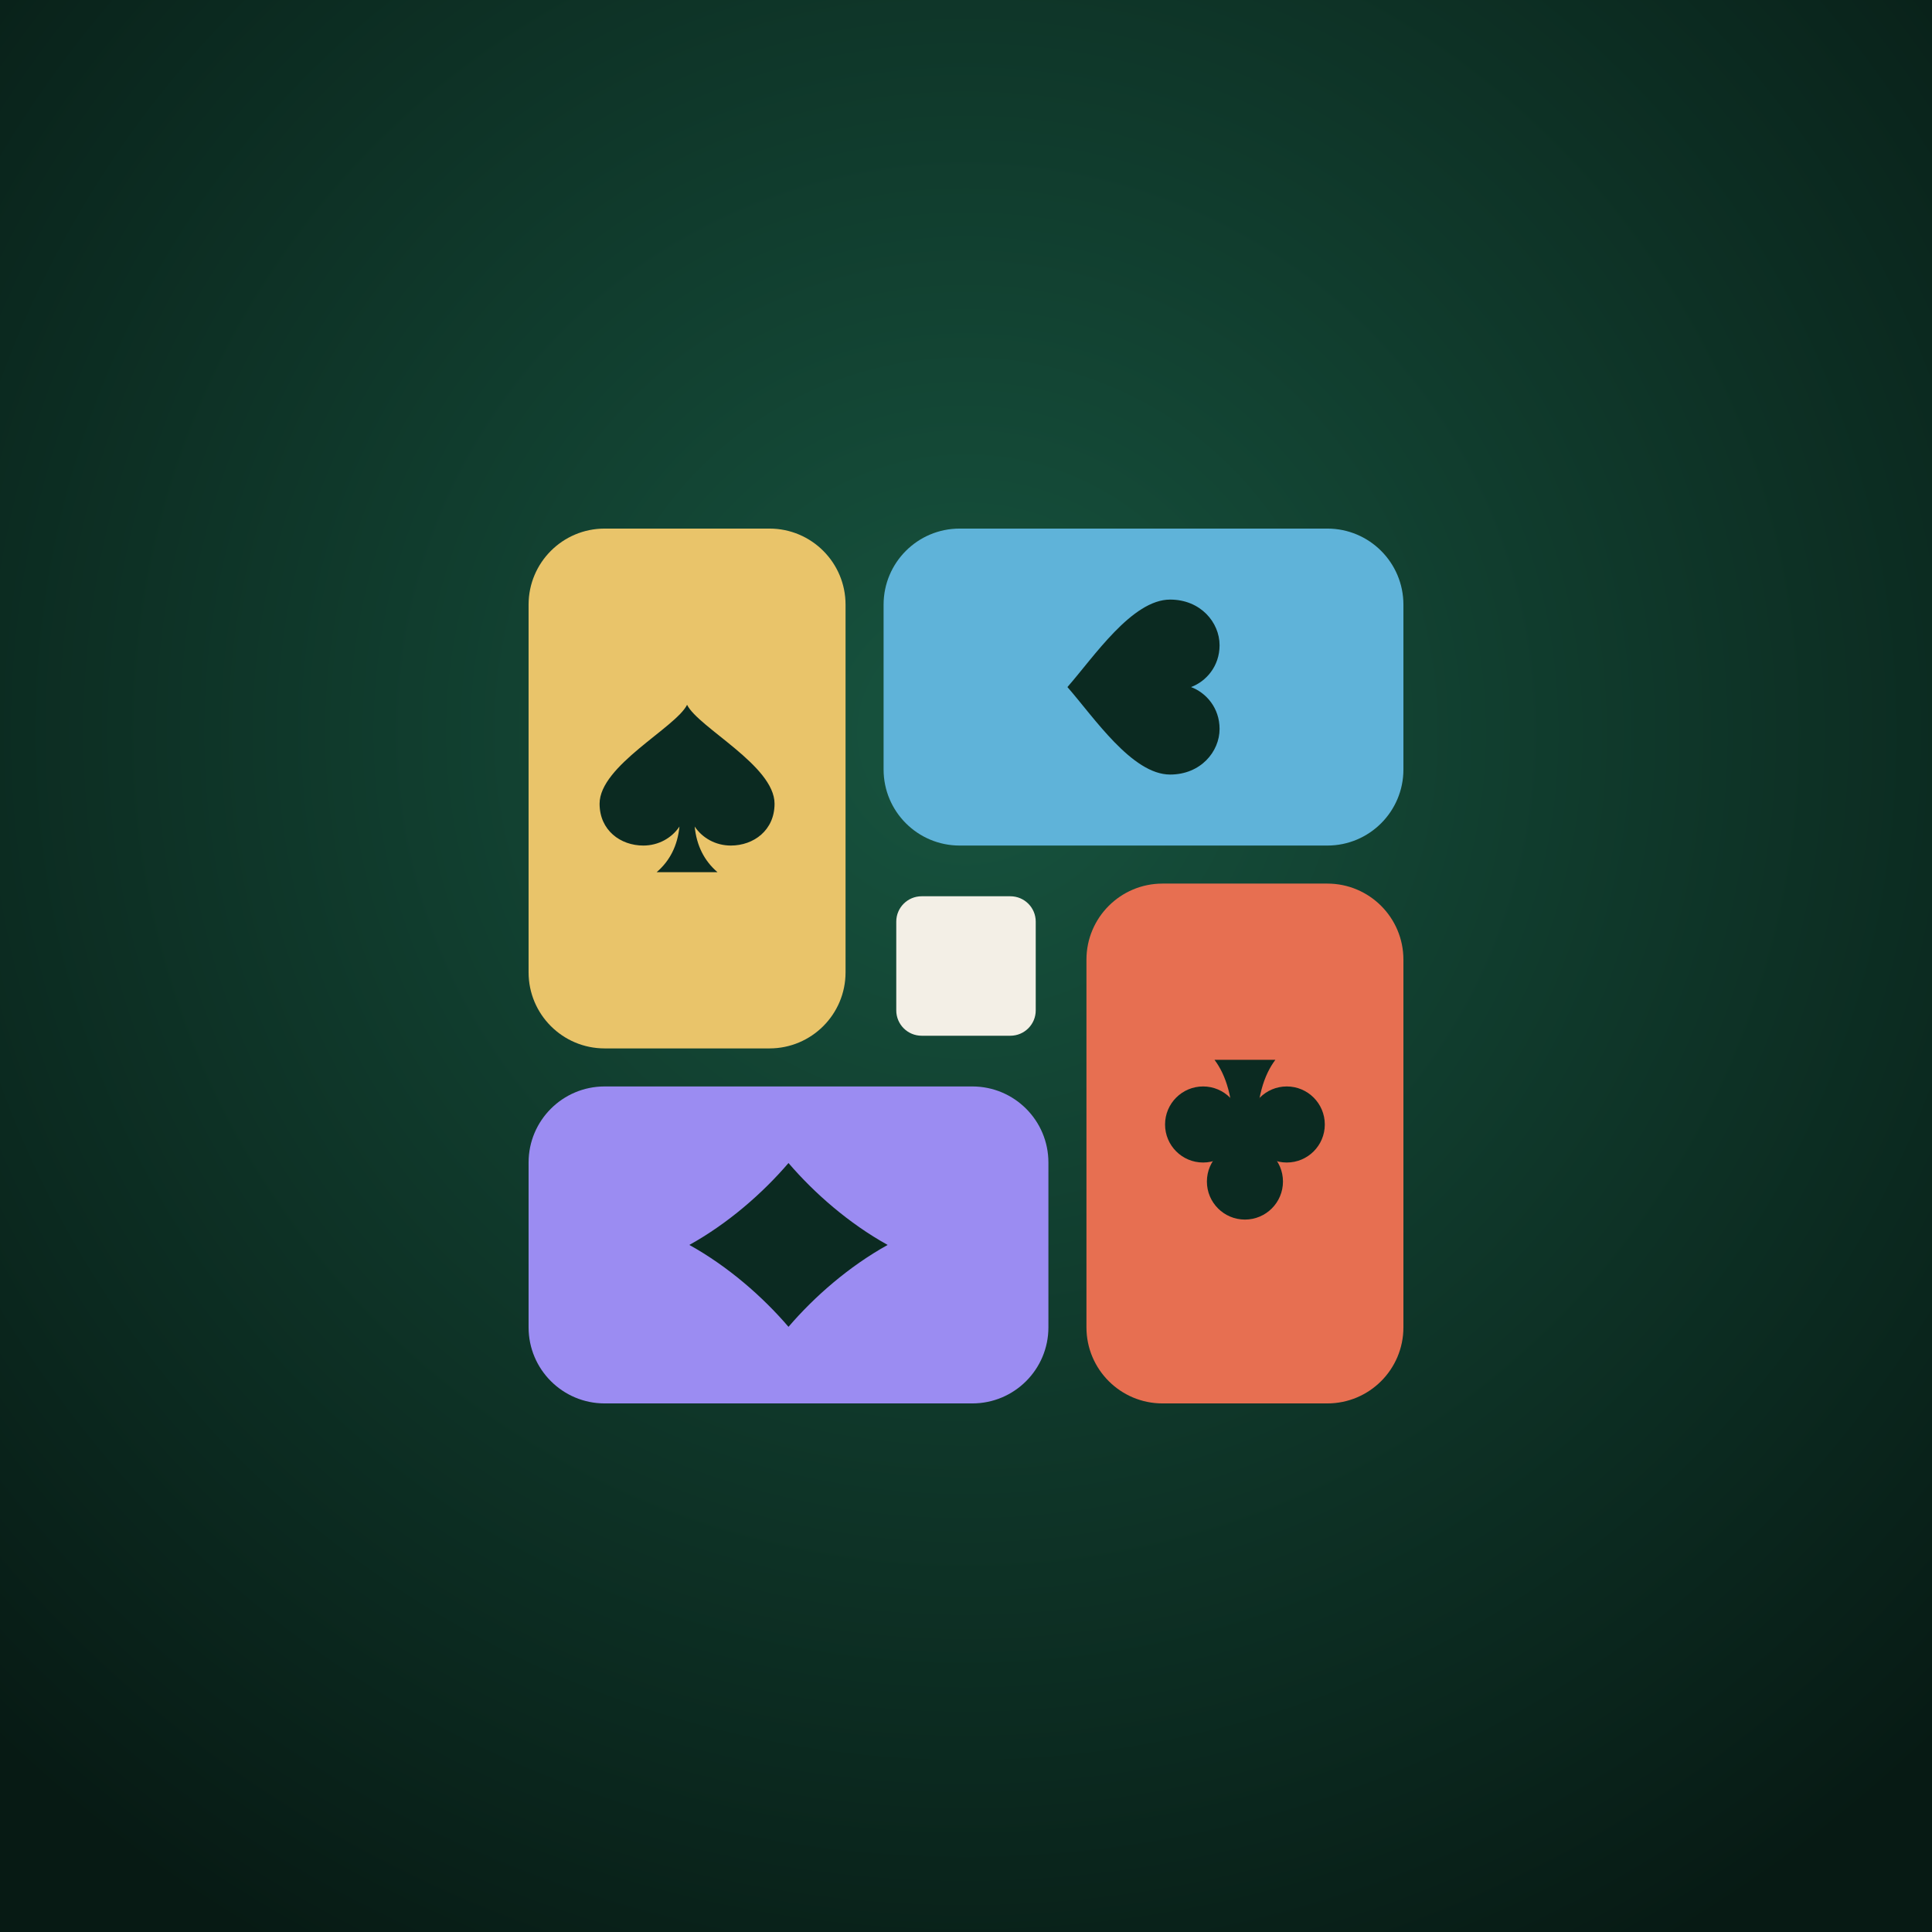
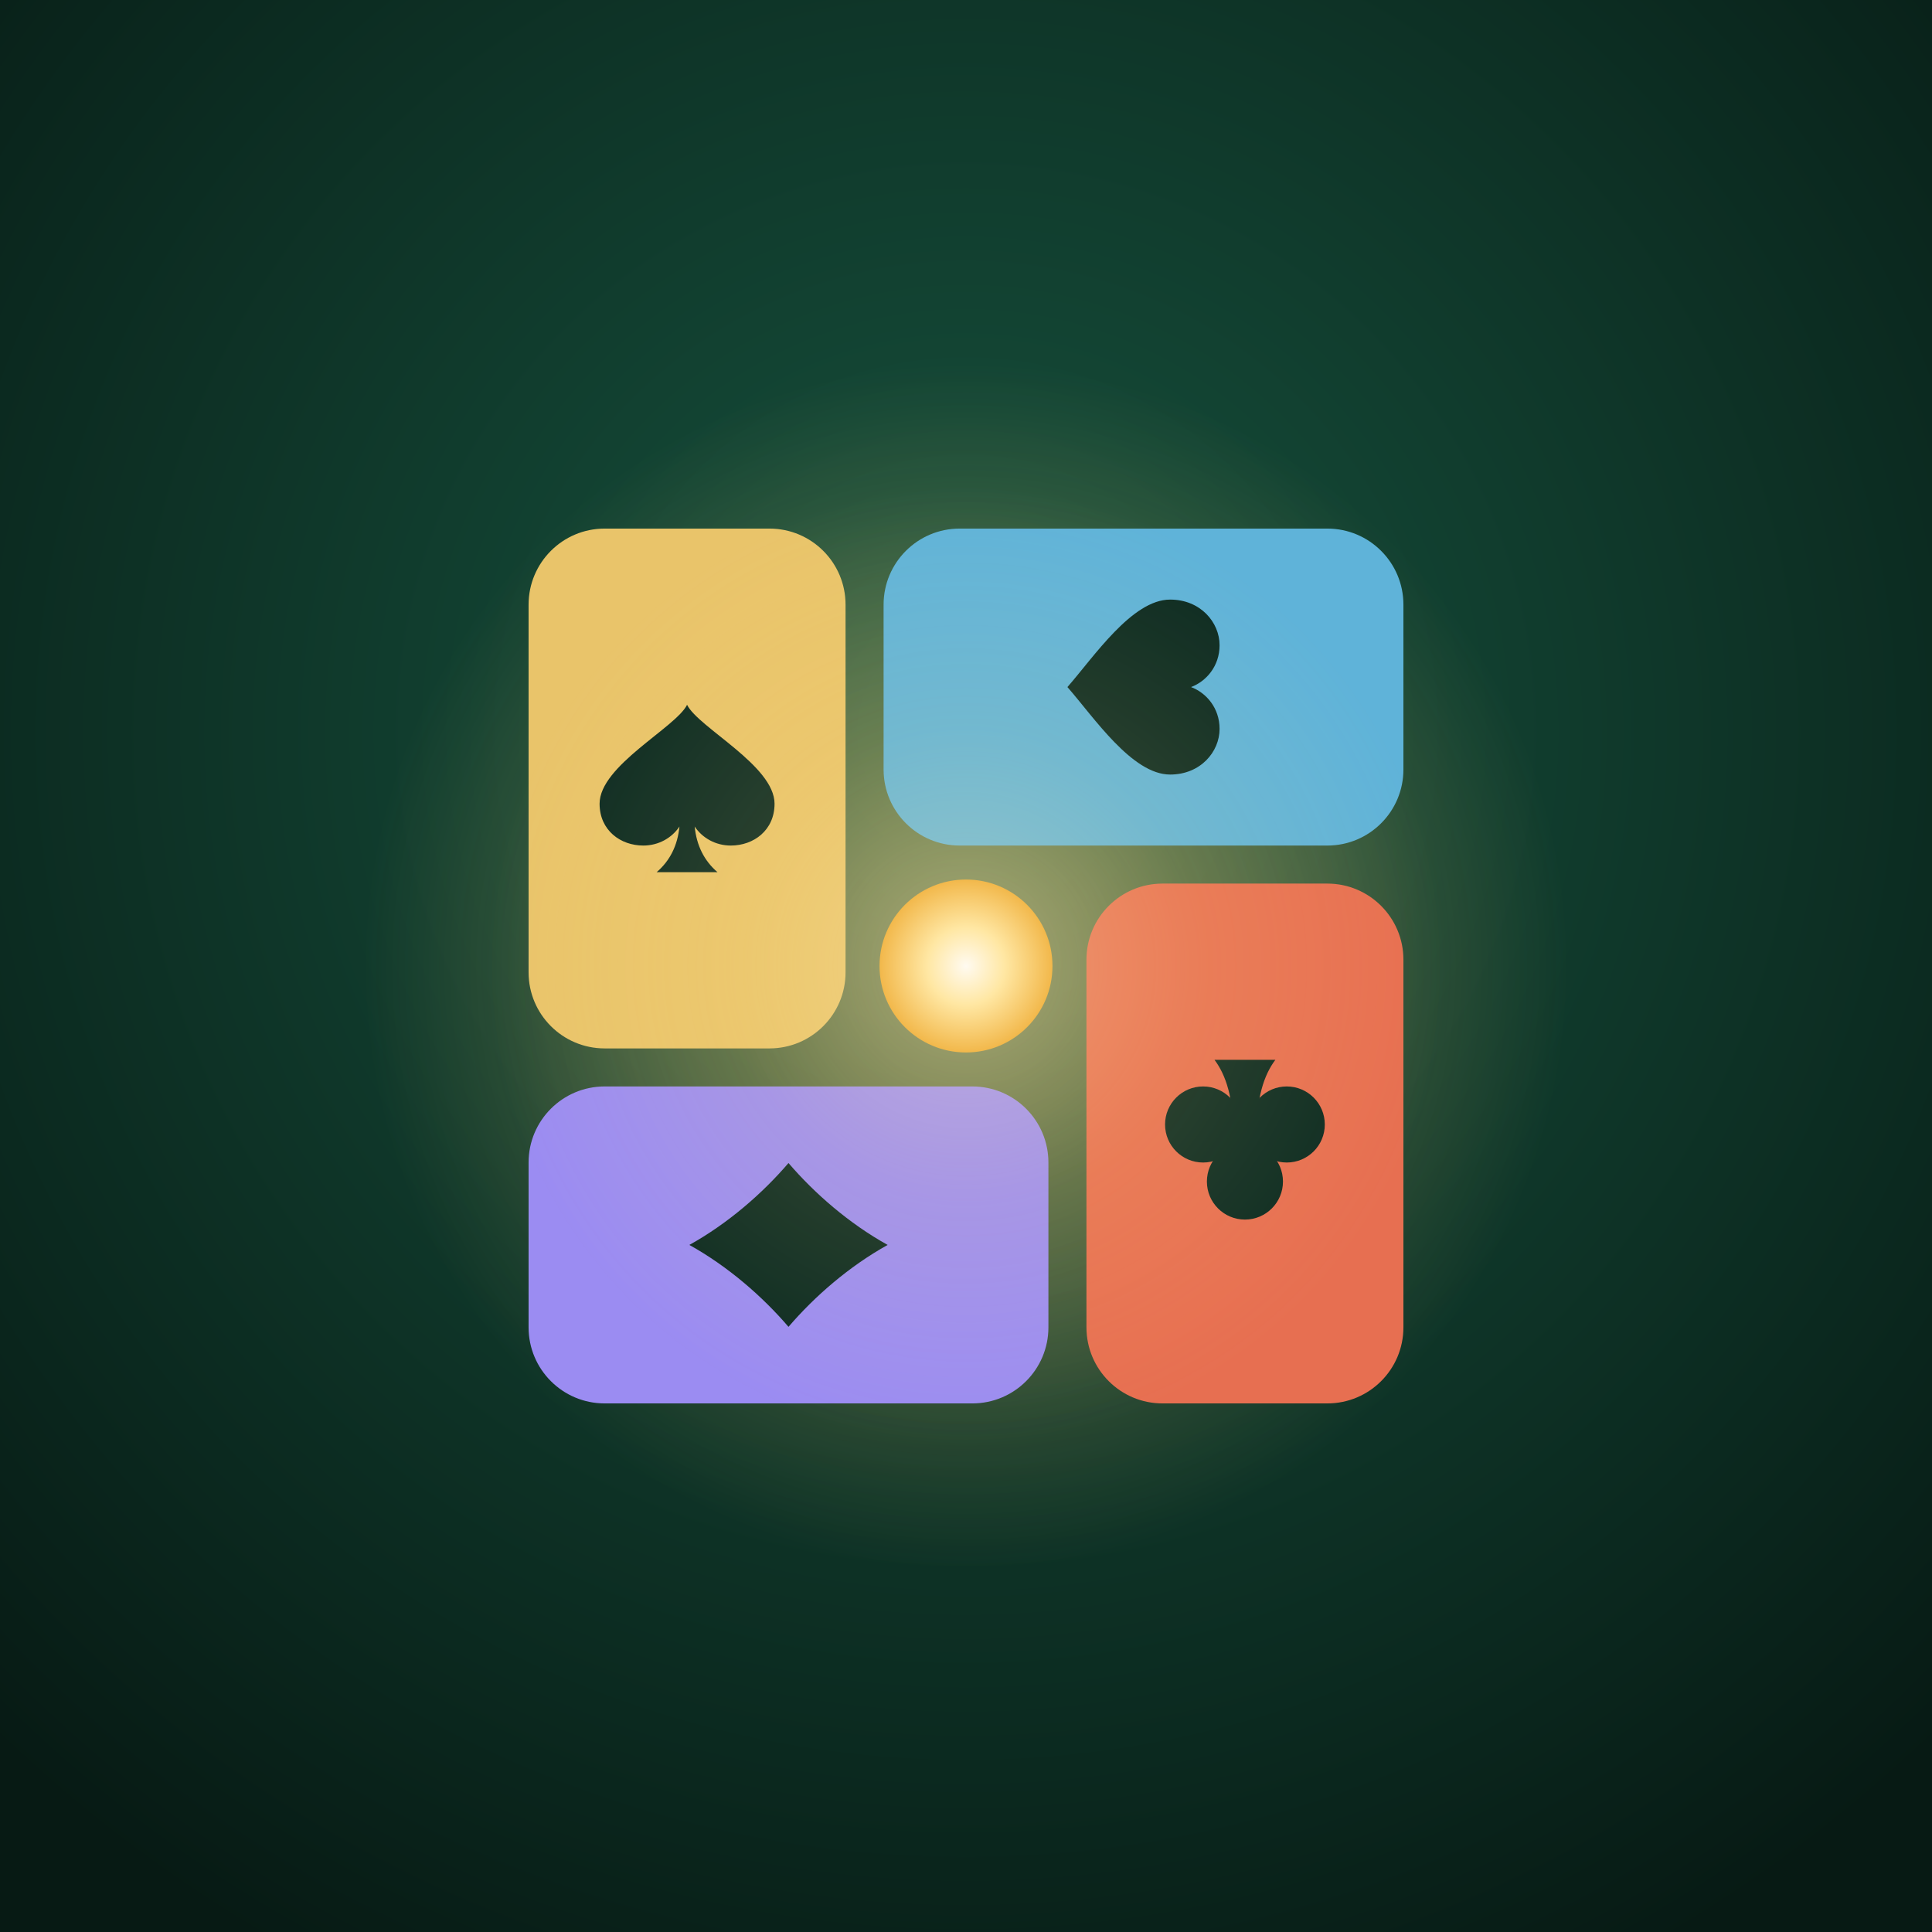
<svg xmlns="http://www.w3.org/2000/svg" viewBox="0 0 512 512">
  <defs>
    <radialGradient id="bg" cx="50%" cy="38%" r="72%">
      <stop offset="0" stop-color="#17543f" />
      <stop offset="1" stop-color="#071a14" />
+     </radialGradient>
+     <radialGradient id="pool">
+       <stop offset="0" stop-color="#ffcf70" stop-opacity="0.45" />
+       <stop offset="1" stop-color="#ffcf70" stop-opacity="0" />
+     </radialGradient>
+     <radialGradient id="spill">
+       <stop offset="0" stop-color="#fff1c4" stop-opacity="0.35" />
+       <stop offset="0.5" stop-color="#ffe08a" stop-opacity="0.12" />
+       <stop offset="1" stop-color="#ffe08a" stop-opacity="0" />
+     </radialGradient>
+     <radialGradient id="lamp">
+       <stop offset="0" stop-color="#fffaf0" />
+       <stop offset="0.45" stop-color="#ffe7a3" />
+       <stop offset="1" stop-color="#f2b84b" />
    </radialGradient>
    <linearGradient id="lift" x1="0" y1="0" x2="1" y2="1">
      <stop offset="0" stop-color="#fff" stop-opacity="0.22" />
      <stop offset="0.6" stop-color="#fff" stop-opacity="0" />
    </linearGradient>
  </defs>
  <rect width="512" height="512" rx="0" fill="url(#bg)" />
  <g transform="translate(256 256) scale(0.84)">
+     <circle r="190" fill="url(#pool)" />
    <g transform="rotate(0)">
      <rect x="-138.0" y="-138.0" width="100" height="164" rx="24" fill="#e9c46a" />
      <path d="M0,-44 C6,-32 46,-12 46,8 C46,22 35,30 23,30 C15,30 8,26 4,20 C5,30 9,38 16,44 L-16,44 C-9,38 -5,30 -4,20 C-8,26 -15,30 -23,30 C-35,30 -46,22 -46,8 C-46,-12 -6,-32 0,-44Z" fill="#0b2a21" transform="translate(-88.0,-56.0) scale(0.6)" />
    </g>
    <g transform="rotate(90)">
      <rect x="-138.0" y="-138.0" width="100" height="164" rx="24" fill="#5fb3d9" />
      <path d="M0,40 C-16,26 -46,6 -46,-14 C-46,-30 -34,-40 -22,-40 C-11,-40 -3,-33 0,-25 C3,-33 11,-40 22,-40 C34,-40 46,-30 46,-14 C46,6 16,26 0,40Z" fill="#0b2a21" transform="translate(-88.0,-56.0) scale(0.6)" />
    </g>
    <g transform="rotate(180)">
      <rect x="-138.0" y="-138.0" width="100" height="164" rx="24" fill="#e76f51" />
      <g fill="#0b2a21" transform="translate(-88.0,-56.0) scale(0.6)">
        <circle cx="0" cy="-20" r="20" />
        <circle cx="-22" cy="10" r="20" />
        <circle cx="22" cy="10" r="20" />
        <circle cx="0" cy="4" r="12" />
        <path d="M-6,4 L6,4 C6,24 10,36 16,44 L-16,44 C-10,36 -6,24 -6,4Z" />
      </g>
    </g>
    <g transform="rotate(270)">
      <rect x="-138.0" y="-138.0" width="100" height="164" rx="24" fill="#9b8cf2" />
      <path d="M0,-46 C10,-28 24,-12 38,0 C24,12 10,28 0,46 C-10,28 -24,12 -38,0 C-24,-12 -10,-28 0,-46Z" fill="#0b2a21" transform="translate(-88.0,-56.0) scale(0.68)" />
    </g>
-     <rect x="-22.0" y="-22.0" width="44" height="44" rx="8" fill="#f3efe6" />
+     <circle r="150" fill="url(#spill)" />
+     <circle r="27.28" fill="url(#lamp)" />
  </g>
</svg>
